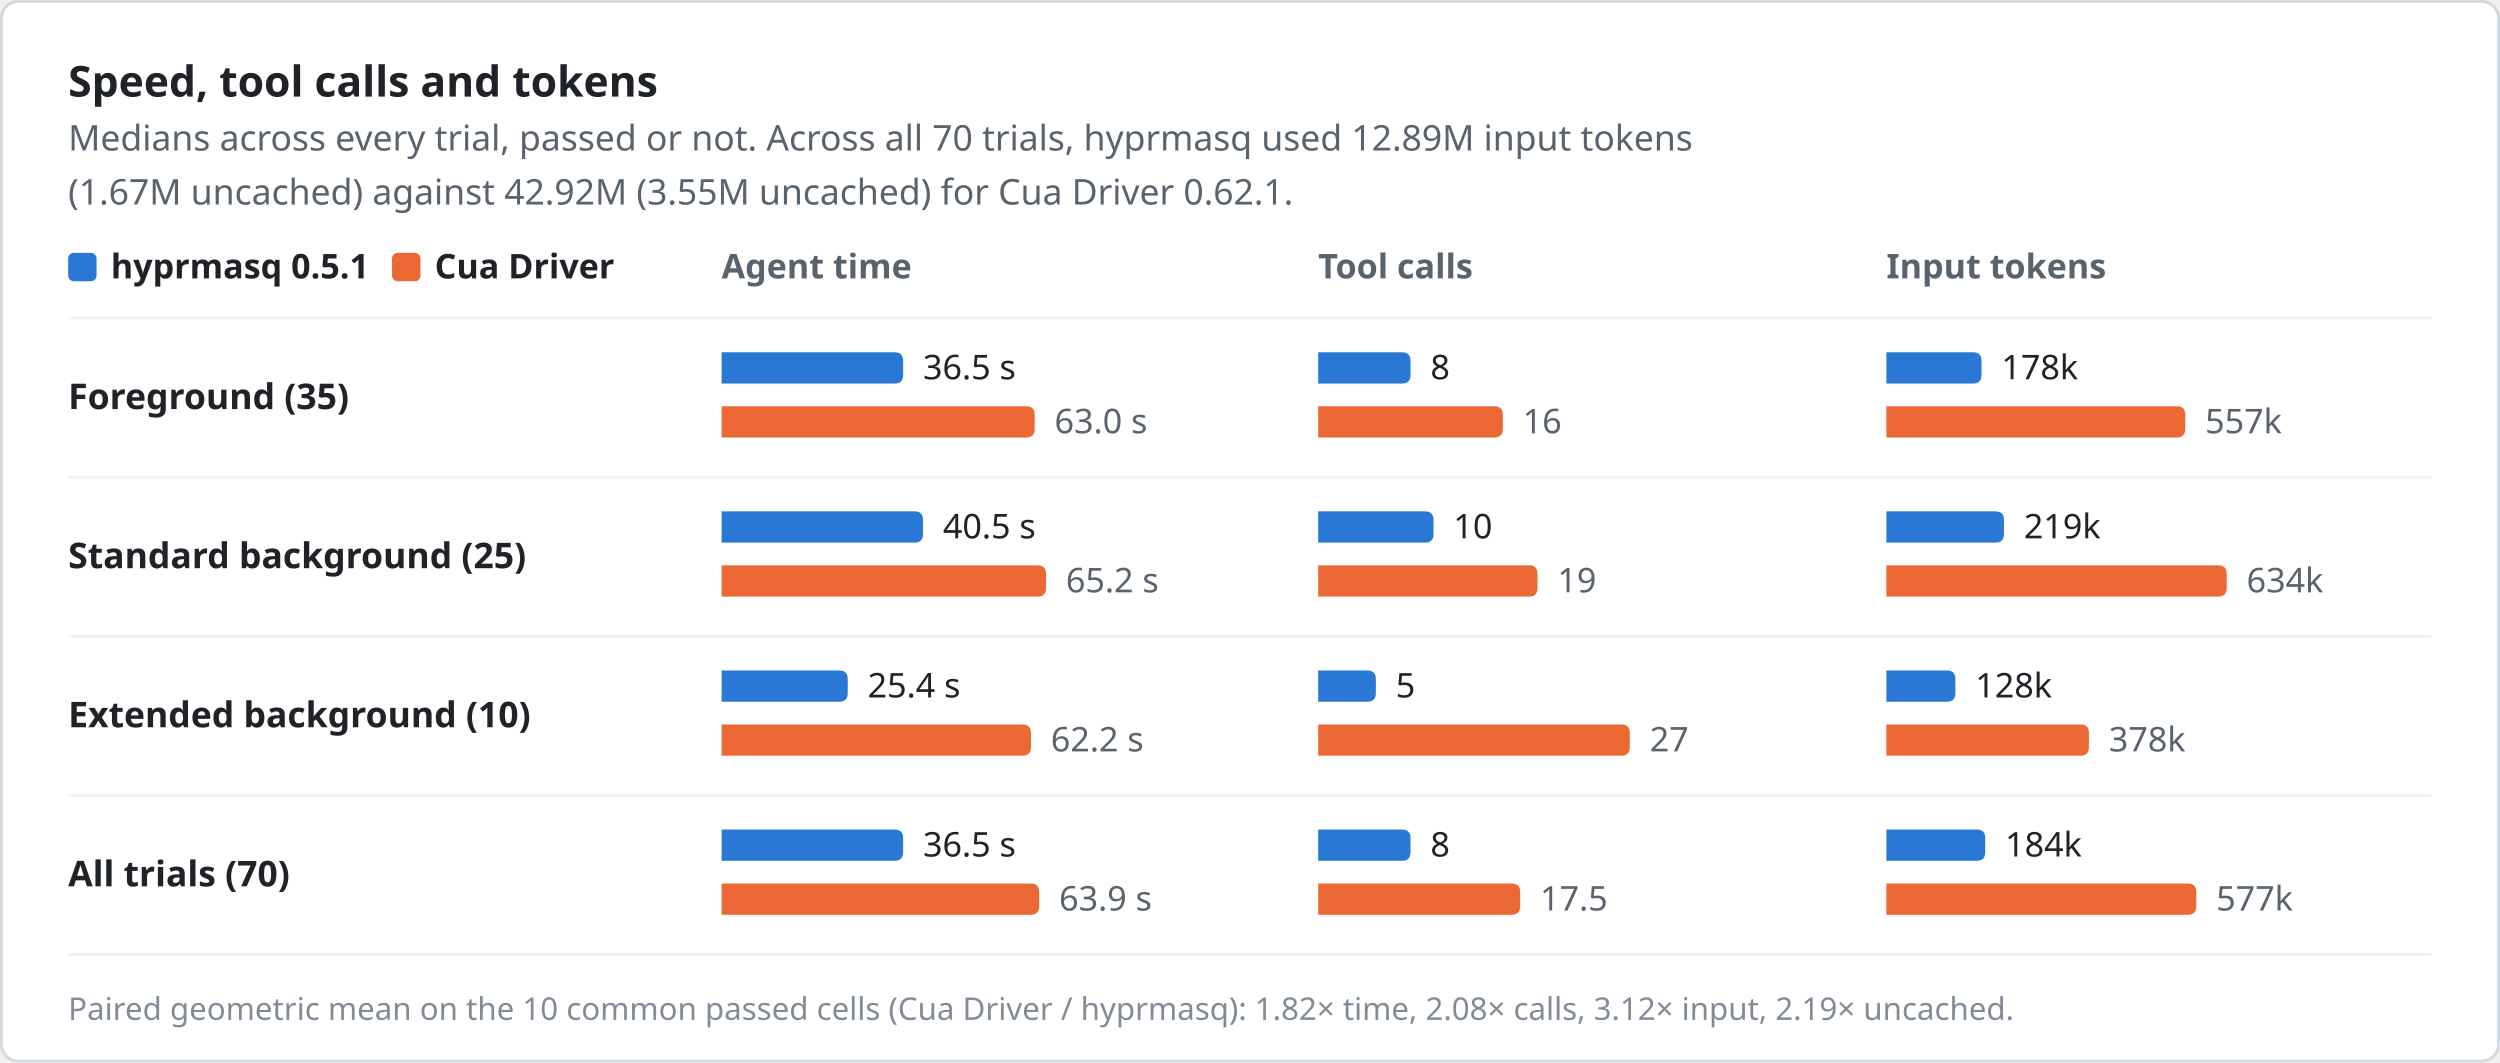
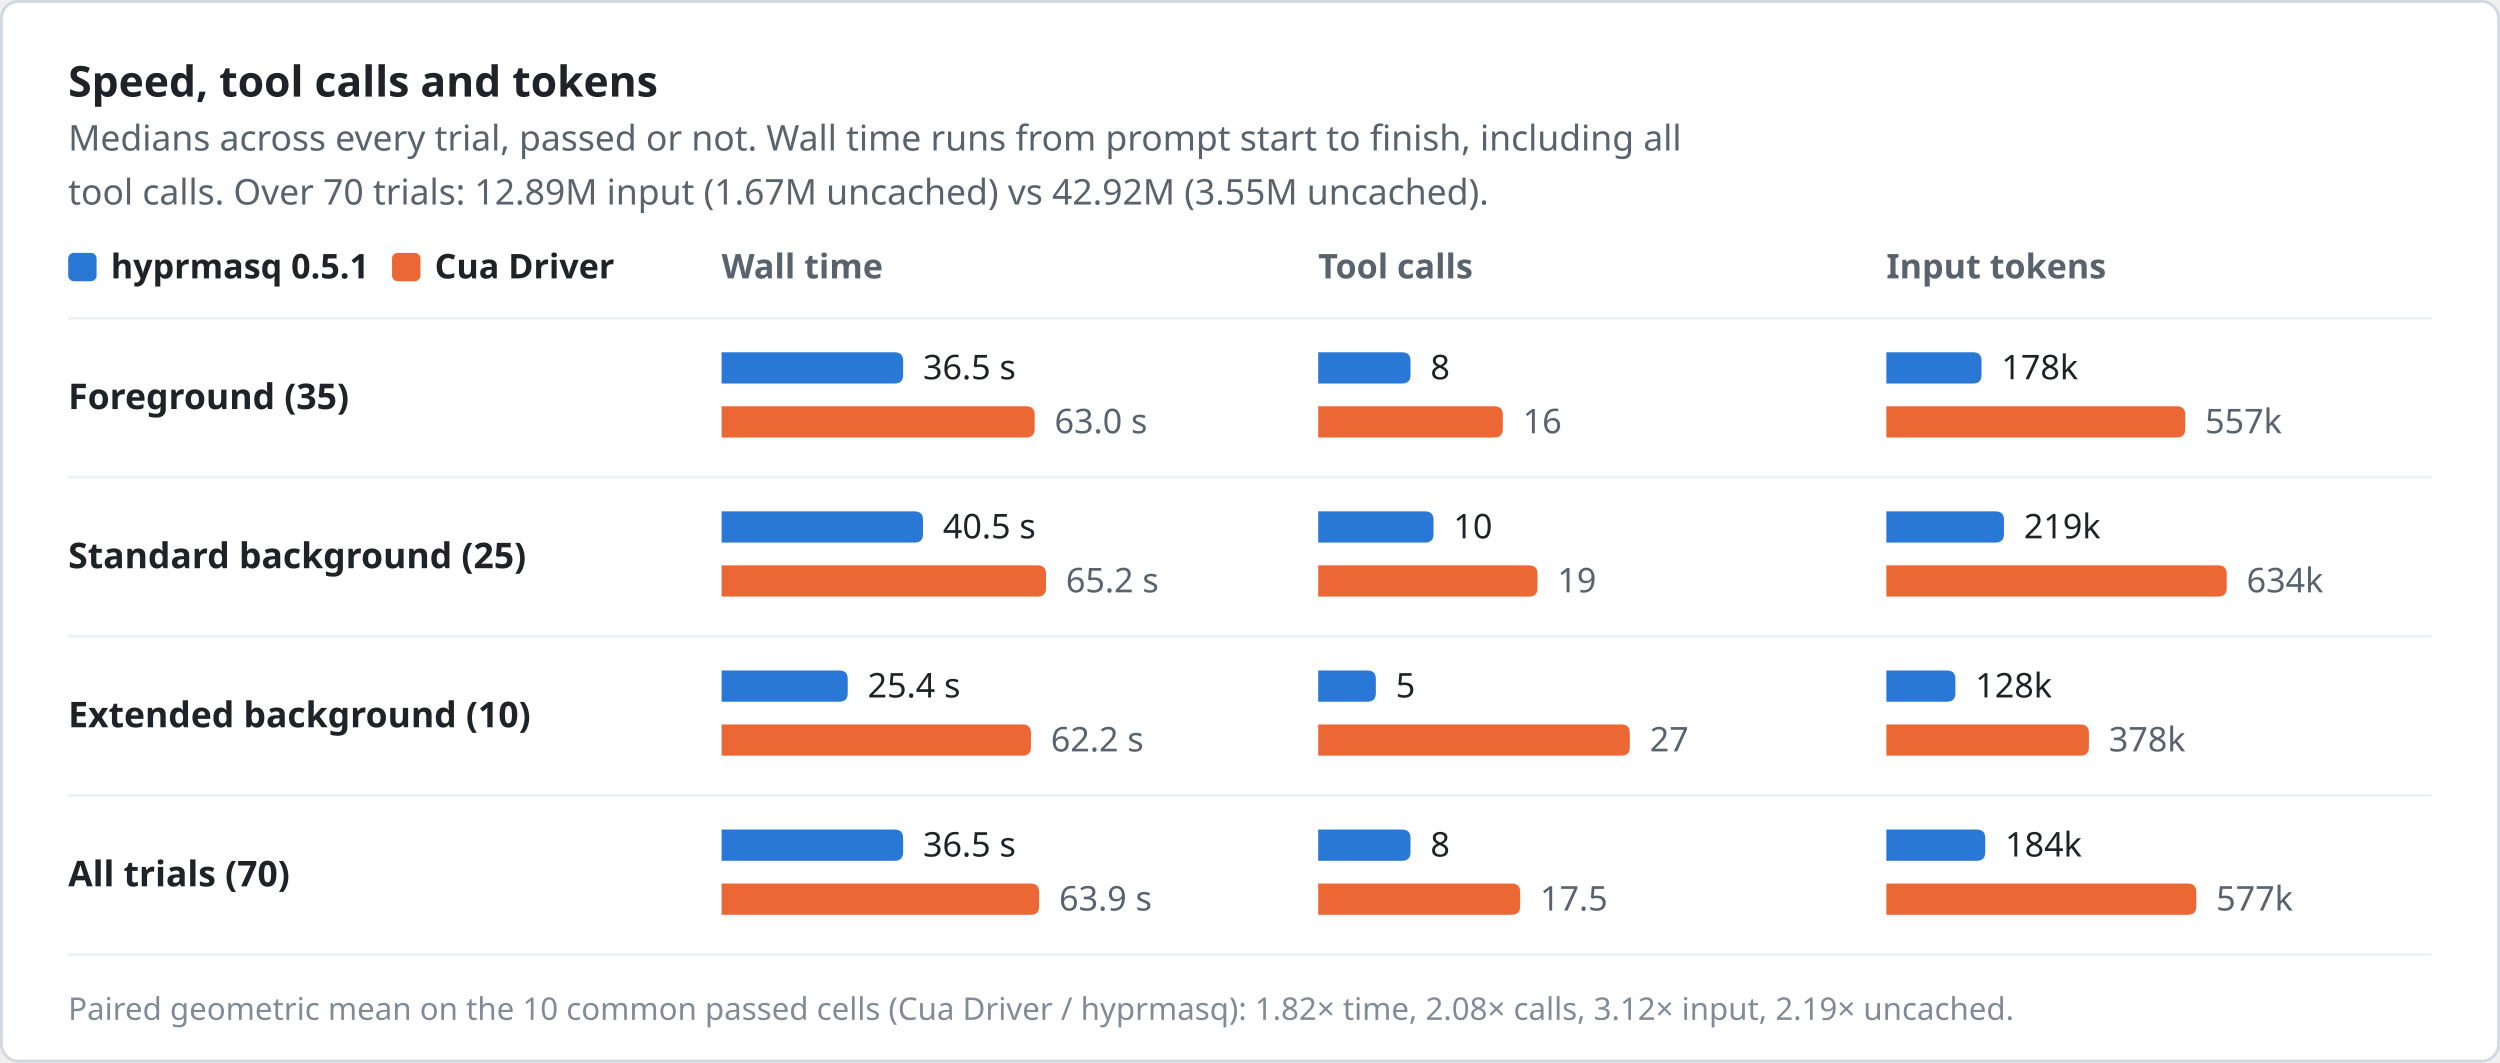
- <svg xmlns="http://www.w3.org/2000/svg" width="880" height="374" viewBox="0 0 880 374" role="img" aria-label="Median agent time, tool calls and input tokens per trial for hyprmasq 0.5.1 and Cua Driver 0.62.1 across foreground, standard background, extended background and all 70 trials.">
+ <svg xmlns="http://www.w3.org/2000/svg" width="880" height="374" viewBox="0 0 880 374" role="img" aria-label="Median wall time, tool calls and input tokens per trial for hyprmasq 0.5.1 and Cua Driver 0.62.1 across foreground, standard background, extended background and all 70 trials.">
  <style>text{font-family:-apple-system, BlinkMacSystemFont, "Segoe UI", "Noto Sans", Helvetica, Arial, sans-serif;font-variant-numeric:tabular-nums}.t{fill:#1f2328}.t2{fill:#59636e}.m{fill:#818b98}.bg{fill:#ffffff;stroke:#d1d9e0}.grid{stroke:#eff2f5;stroke-width:1}.axis{stroke:#d1d9e0;stroke-width:1}.out{fill:#c8d1da}.pass{fill:#1a7f37}.dot0{fill:#2a78d6;stroke:#ffffff;stroke-width:1.5}.dot1{fill:#eb6834;stroke:#ffffff;stroke-width:1.5}.ring1{fill:#ffffff;stroke:#eb6834;stroke-width:1.75}.dot{fill:#424a53;stroke:#ffffff;stroke-width:1.5}.whisker{stroke:#1f2328;stroke-width:1.5}.range{stroke:#d1d9e0;stroke-width:1.5}.s0{fill:#2a78d6}.s1{fill:#eb6834}.s6{fill:#6250d6}.s7{fill:#e34948}</style>
  <rect x="0.5" y="0.5" width="879" height="373" rx="6" class="bg" />
  <text x="24" y="34" class="t" font-size="15" font-weight="600">Speed, tool calls and tokens</text>
-   <text x="24" y="53" class="t2" font-size="12.5">Medians across every trial, passed or not. Across all 70 trials, hyprmasq used 12.89M input tokens</text>
-   <text x="24" y="72" class="t2" font-size="12.5">(1.67M uncached) against 42.92M (3.55M uncached) for Cua Driver 0.62.1.</text>
+   <text x="24" y="53" class="t2" font-size="12.5">Medians across every trial, passed or not. Wall time runs from prompt start to finish, including all</text>
+   <text x="24" y="72" class="t2" font-size="12.5">tool calls. Over 70 trials: 12.89M input (1.67M uncached) vs 42.92M (3.55M uncached).</text>
  <rect x="24" y="89" width="10" height="10" class="s0" rx="2" />
  <text x="39" y="98" class="t" font-size="12" font-weight="600">hyprmasq 0.5.1</text>
  <rect x="138" y="89" width="10" height="10" class="s1" rx="2" />
  <text x="153" y="98" class="t" font-size="12" font-weight="600">Cua Driver</text>
-   <text x="254" y="98" class="t2" font-size="12" font-weight="600">Agent time</text>
+   <text x="254" y="98" class="t2" font-size="12" font-weight="600">Wall time</text>
  <text x="464" y="98" class="t2" font-size="12" font-weight="600">Tool calls</text>
  <text x="664" y="98" class="t2" font-size="12" font-weight="600">Input tokens</text>
  <line x1="24" y1="112" x2="856" y2="112" class="grid" />
  <text x="24" y="144" class="t" font-size="12.5" font-weight="600">Foreground (35)</text>
  <path d="M254 124H314.9Q317.9 124 317.9 127V132Q317.9 135 314.9 135H254Z" class="s0" />
  <text x="324.9" y="133.5" class="t" font-size="12">36.5 s</text>
  <path d="M254 143H361.2Q364.2 143 364.2 146V151Q364.2 154 361.2 154H254Z" class="s1" />
  <text x="371.2" y="152.5" class="t2" font-size="12">63.0 s</text>
  <path d="M464 124H493.5Q496.5 124 496.5 127V132Q496.5 135 493.5 135H464Z" class="s0" />
  <text x="503.5" y="133.5" class="t" font-size="12">8</text>
  <path d="M464 143H526Q529 143 529 146V151Q529 154 526 154H464Z" class="s1" />
  <text x="536" y="152.5" class="t2" font-size="12">16</text>
  <path d="M664 124H694.5Q697.5 124 697.5 127V132Q697.5 135 694.5 135H664Z" class="s0" />
  <text x="704.5" y="133.5" class="t" font-size="12">178k</text>
  <path d="M664 143H766.2Q769.2 143 769.2 146V151Q769.2 154 766.2 154H664Z" class="s1" />
  <text x="776.2" y="152.5" class="t2" font-size="12">557k</text>
  <line x1="24" y1="168" x2="856" y2="168" class="grid" />
  <text x="24" y="200" class="t" font-size="12.5" font-weight="600">Standard background (25)</text>
  <path d="M254 180H321.9Q324.9 180 324.9 183V188Q324.9 191 321.9 191H254Z" class="s0" />
  <text x="331.9" y="189.5" class="t" font-size="12">40.5 s</text>
  <path d="M254 199H365.2Q368.2 199 368.2 202V207Q368.2 210 365.2 210H254Z" class="s1" />
  <text x="375.2" y="208.5" class="t2" font-size="12">65.2 s</text>
  <path d="M464 180H501.6Q504.6 180 504.6 183V188Q504.6 191 501.6 191H464Z" class="s0" />
  <text x="511.6" y="189.5" class="t" font-size="12">10</text>
  <path d="M464 199H538.2Q541.2 199 541.2 202V207Q541.2 210 538.2 210H464Z" class="s1" />
  <text x="548.2" y="208.5" class="t2" font-size="12">19</text>
  <path d="M664 180H702.4Q705.4 180 705.4 183V188Q705.4 191 702.4 191H664Z" class="s0" />
  <text x="712.4" y="189.5" class="t" font-size="12">219k</text>
  <path d="M664 199H780.8Q783.8 199 783.8 202V207Q783.8 210 780.8 210H664Z" class="s1" />
  <text x="790.8" y="208.5" class="t2" font-size="12">634k</text>
  <line x1="24" y1="224" x2="856" y2="224" class="grid" />
  <text x="24" y="256" class="t" font-size="12.5" font-weight="600">Extended background (10)</text>
  <path d="M254 236H295.4Q298.4 236 298.4 239V244Q298.4 247 295.4 247H254Z" class="s0" />
  <text x="305.4" y="245.5" class="t" font-size="12">25.4 s</text>
  <path d="M254 255H359.9Q362.9 255 362.9 258V263Q362.9 266 359.9 266H254Z" class="s1" />
  <text x="369.9" y="264.5" class="t2" font-size="12">62.2 s</text>
  <path d="M464 236H481.3Q484.3 236 484.3 239V244Q484.3 247 481.3 247H464Z" class="s0" />
  <text x="491.3" y="245.5" class="t" font-size="12">5</text>
  <path d="M464 255H570.7Q573.7 255 573.7 258V263Q573.7 266 570.7 266H464Z" class="s1" />
  <text x="580.7" y="264.5" class="t2" font-size="12">27</text>
  <path d="M664 236H685.3Q688.3 236 688.3 239V244Q688.3 247 685.3 247H664Z" class="s0" />
  <text x="695.3" y="245.5" class="t" font-size="12">128k</text>
  <path d="M664 255H732.3Q735.3 255 735.3 258V263Q735.3 266 732.3 266H664Z" class="s1" />
  <text x="742.3" y="264.5" class="t2" font-size="12">378k</text>
  <line x1="24" y1="280" x2="856" y2="280" class="grid" />
  <text x="24" y="312" class="t" font-size="12.5" font-weight="600">All trials (70)</text>
  <path d="M254 292H314.9Q317.9 292 317.9 295V300Q317.9 303 314.9 303H254Z" class="s0" />
  <text x="324.9" y="301.5" class="t" font-size="12">36.5 s</text>
  <path d="M254 311H362.8Q365.8 311 365.8 314V319Q365.8 322 362.8 322H254Z" class="s1" />
  <text x="372.8" y="320.5" class="t2" font-size="12">63.9 s</text>
  <path d="M464 292H493.5Q496.5 292 496.5 295V300Q496.5 303 493.5 303H464Z" class="s0" />
  <text x="503.5" y="301.5" class="t" font-size="12">8</text>
  <path d="M464 311H532.1Q535.1 311 535.1 314V319Q535.1 322 532.1 322H464Z" class="s1" />
  <text x="542.1" y="320.5" class="t2" font-size="12">17.5</text>
  <path d="M664 292H695.8Q698.8 292 698.8 295V300Q698.8 303 695.8 303H664Z" class="s0" />
  <text x="705.8" y="301.5" class="t" font-size="12">184k</text>
  <path d="M664 311H770.1Q773.1 311 773.1 314V319Q773.1 322 770.1 322H664Z" class="s1" />
  <text x="780.1" y="320.5" class="t2" font-size="12">577k</text>
  <line x1="24" y1="336" x2="856" y2="336" class="grid" />
  <text x="24" y="359" class="m" font-size="11">Paired geometric mean on the 10 common passed cells (Cua Driver / hyprmasq): 1.82× time, 2.08× calls, 3.12× input, 2.19× uncached.</text>
</svg>
